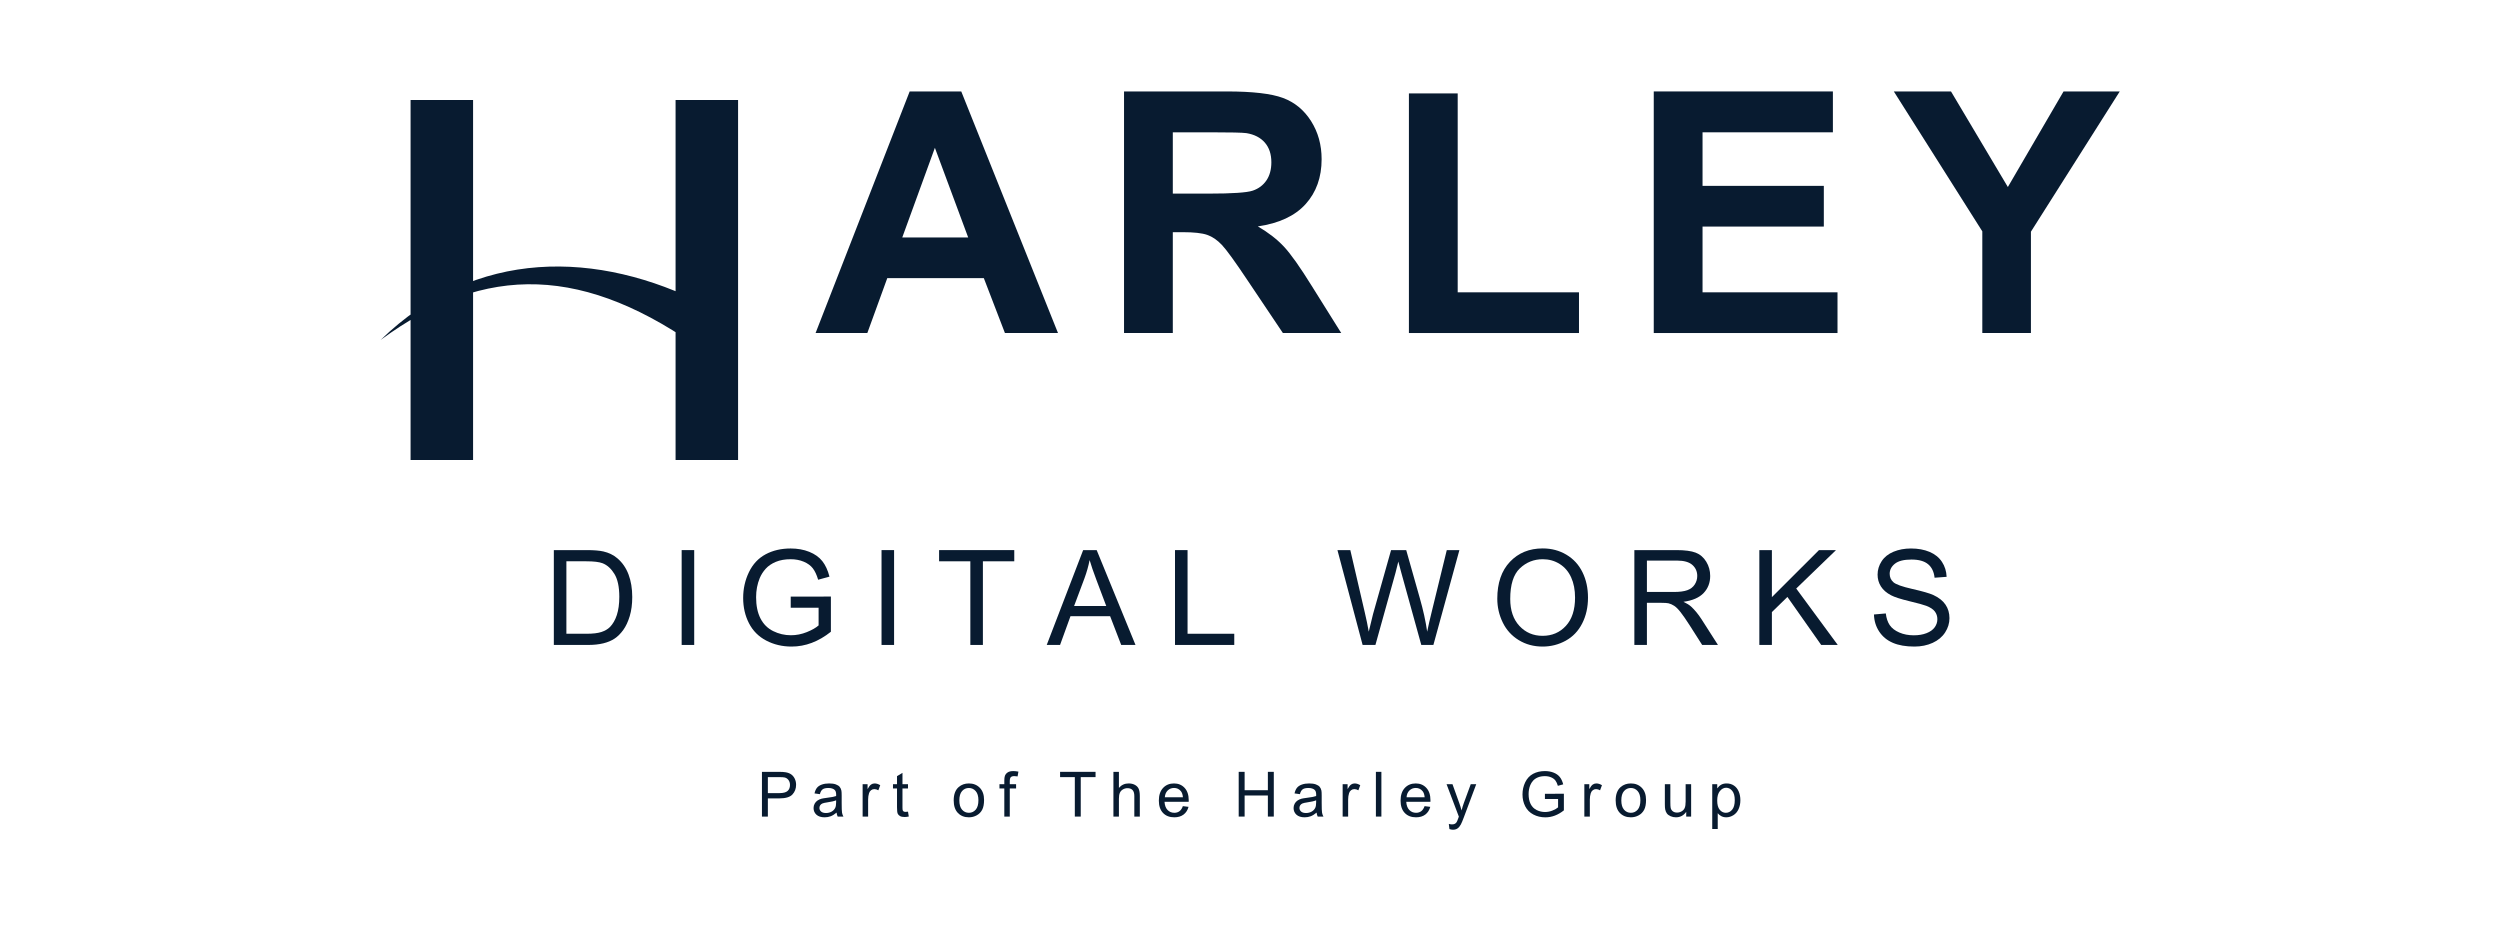
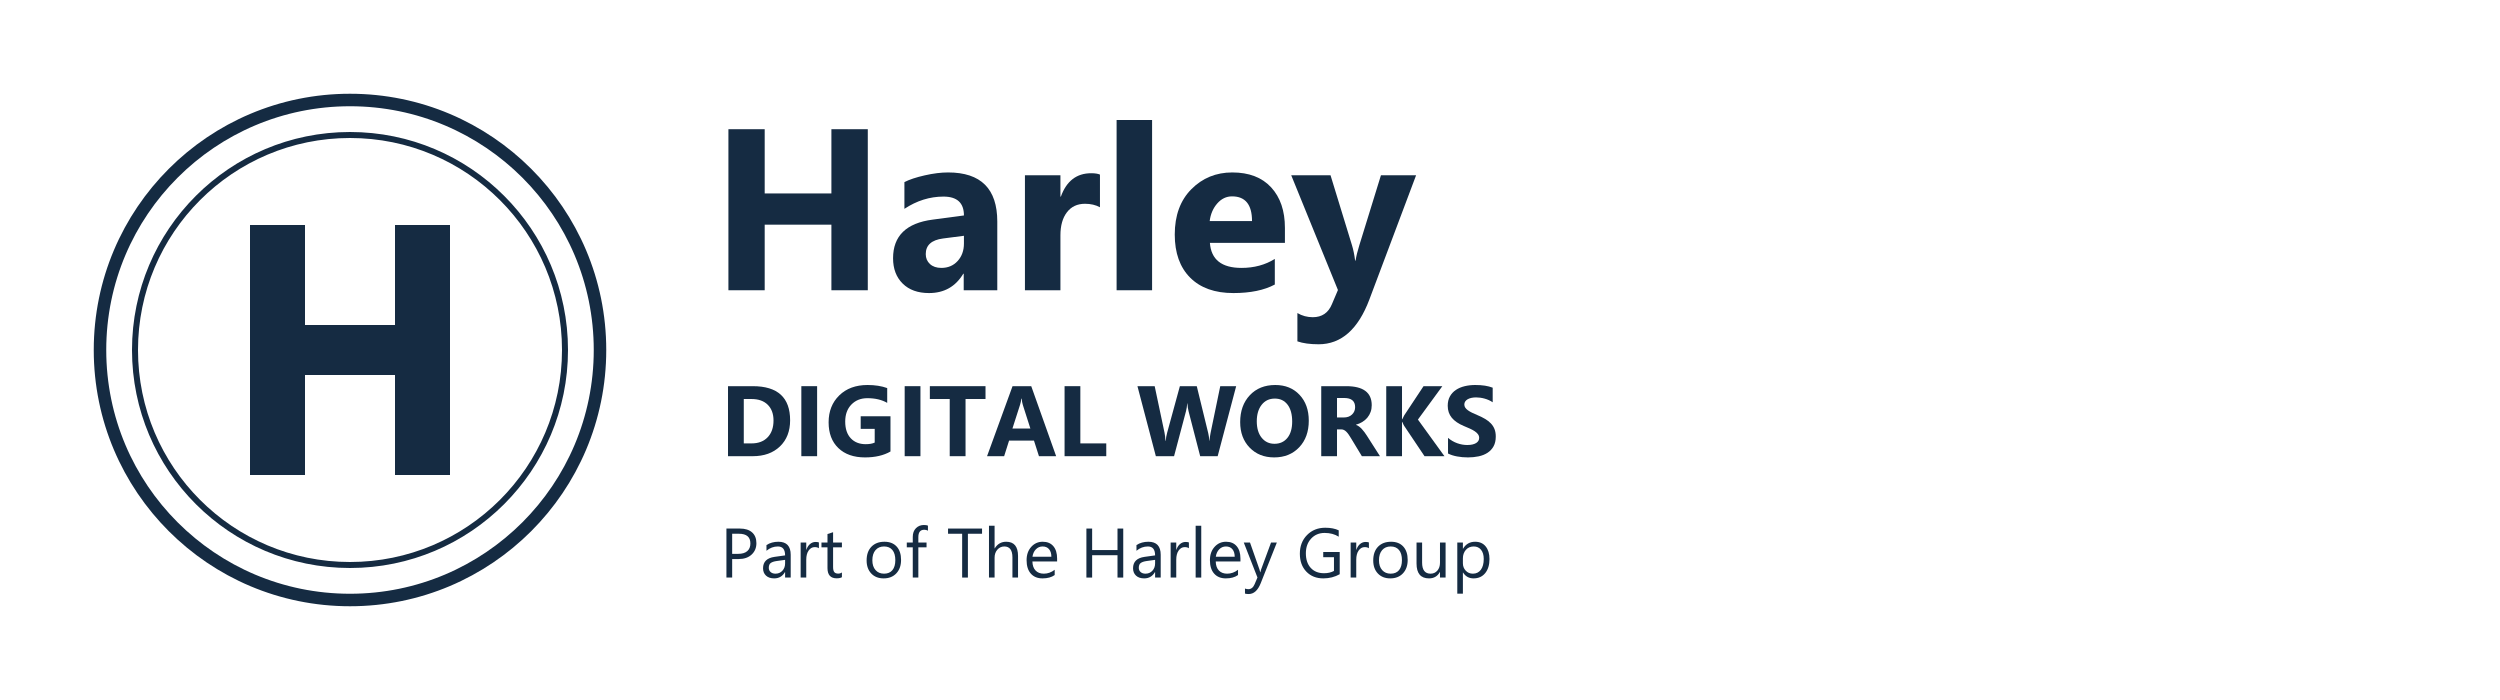
- <svg xmlns="http://www.w3.org/2000/svg" width="1000" height="380" viewBox="0 0 1000 380" role="img" aria-label="Harley Digital Works">
-   <path d="M 164.232 40.000 L 189.232 40.000 L 189.232 184.000 L 164.232 184.000 Z M 270.232 40.000 L 295.232 40.000 L 295.232 184.000 L 270.232 184.000 Z M 152.232 136.000 C 190.232 99.000 239.232 100.000 282.232 122.000 L 282.232 141.000 C 234.232 106.000 194.232 105.000 152.232 136.000 Z" fill="#081B30" fill-rule="nonzero" />
-   <path d="M 423.197 133.211 L 401.972 133.211 L 393.535 111.262 L 354.906 111.262 L 346.930 133.211 L 326.232 133.211 L 363.871 36.576 L 384.503 36.576 Z M 387.272 94.979 L 373.957 59.121 L 360.905 94.979 Z" fill="#081B30" fill-rule="nonzero" />
-   <path d="M 449.612 133.211 L 449.612 36.576 L 490.679 36.576 C 501.006 36.576 508.510 37.444 513.190 39.180 C 517.870 40.916 521.617 44.003 524.429 48.441 C 527.241 52.880 528.648 57.956 528.648 63.669 C 528.648 70.920 526.516 76.907 522.254 81.631 C 517.991 86.356 511.619 89.332 503.138 90.564 C 507.357 93.023 510.838 95.726 513.586 98.670 C 516.331 101.615 520.035 106.845 524.692 114.360 L 536.492 133.211 L 513.158 133.211 L 499.050 112.184 C 494.040 104.670 490.613 99.934 488.767 97.979 C 486.922 96.023 484.966 94.682 482.900 93.958 C 480.835 93.233 477.561 92.871 473.079 92.871 L 469.123 92.871 L 469.123 133.211 Z M 469.123 77.446 L 483.560 77.446 C 492.920 77.446 498.765 77.050 501.094 76.259 C 503.423 75.468 505.247 74.106 506.566 72.173 C 507.883 70.238 508.543 67.822 508.543 64.920 C 508.543 61.670 507.675 59.044 505.939 57.043 C 504.203 55.044 501.753 53.780 498.590 53.254 C 497.008 53.034 492.261 52.924 484.351 52.924 L 469.123 52.924 Z" fill="#081B30" fill-rule="nonzero" />
-   <path d="M 563.566 133.211 L 563.566 37.367 L 583.078 37.367 L 583.078 116.930 L 631.594 116.930 L 631.594 133.211 Z" fill="#081B30" fill-rule="nonzero" />
-   <path d="M 661.502 133.211 L 661.502 36.576 L 733.156 36.576 L 733.156 52.924 L 681.015 52.924 L 681.015 74.347 L 729.530 74.347 L 729.530 90.628 L 681.015 90.628 L 681.015 116.930 L 735.001 116.930 L 735.001 133.211 Z" fill="#081B30" fill-rule="nonzero" />
-   <path d="M 792.924 133.211 L 792.924 92.540 L 757.527 36.576 L 780.400 36.576 L 803.142 74.809 L 825.421 36.576 L 847.900 36.576 L 812.371 92.672 L 812.371 133.211 Z" fill="#081B30" fill-rule="nonzero" />
-   <path d="M 221.534 257.979 L 221.534 220.041 L 234.602 220.041 C 237.552 220.041 239.804 220.222 241.357 220.585 C 243.531 221.085 245.385 221.991 246.921 223.302 C 248.922 224.993 250.419 227.153 251.411 229.784 C 252.403 232.415 252.899 235.422 252.899 238.803 C 252.899 241.684 252.563 244.238 251.889 246.463 C 251.217 248.689 250.354 250.531 249.301 251.989 C 248.249 253.446 247.098 254.594 245.847 255.431 C 244.596 256.267 243.087 256.901 241.318 257.333 C 239.549 257.764 237.518 257.979 235.224 257.979 Z M 226.554 253.502 L 234.654 253.502 C 237.156 253.502 239.119 253.270 240.542 252.804 C 241.965 252.338 243.099 251.682 243.945 250.837 C 245.135 249.647 246.063 248.046 246.727 246.036 C 247.391 244.027 247.723 241.590 247.723 238.725 C 247.723 234.757 247.072 231.708 245.769 229.577 C 244.467 227.447 242.884 226.019 241.020 225.294 C 239.675 224.777 237.510 224.518 234.525 224.518 L 226.554 224.518 Z" fill="#081B30" fill-rule="nonzero" />
-   <path d="M 272.662 257.979 L 272.662 220.041 L 277.683 220.041 L 277.683 257.979 Z" fill="#081B30" fill-rule="nonzero" />
-   <path d="M 316.287 243.099 L 316.287 238.648 L 332.357 238.622 L 332.357 252.700 C 329.890 254.667 327.346 256.147 324.723 257.138 C 322.101 258.130 319.409 258.626 316.649 258.626 C 312.922 258.626 309.537 257.829 306.491 256.232 C 303.446 254.637 301.147 252.330 299.595 249.310 C 298.042 246.291 297.265 242.918 297.265 239.191 C 297.265 235.499 298.038 232.053 299.582 228.853 C 301.126 225.652 303.347 223.276 306.246 221.723 C 309.144 220.170 312.482 219.394 316.261 219.394 C 319.004 219.394 321.484 219.838 323.701 220.727 C 325.918 221.615 327.656 222.853 328.915 224.440 C 330.175 226.028 331.132 228.098 331.788 230.651 L 327.259 231.894 C 326.690 229.961 325.982 228.443 325.137 227.339 C 324.292 226.235 323.084 225.350 321.514 224.686 C 319.944 224.022 318.201 223.690 316.287 223.690 C 313.992 223.690 312.008 224.039 310.334 224.738 C 308.661 225.437 307.311 226.355 306.284 227.494 C 305.258 228.633 304.460 229.883 303.890 231.247 C 302.924 233.593 302.441 236.137 302.441 238.881 C 302.441 242.262 303.024 245.092 304.188 247.369 C 305.353 249.647 307.048 251.337 309.274 252.441 C 311.499 253.545 313.862 254.098 316.364 254.098 C 318.538 254.098 320.660 253.679 322.730 252.843 C 324.801 252.006 326.371 251.113 327.440 250.164 L 327.440 243.099 Z" fill="#081B30" fill-rule="nonzero" />
-   <path d="M 352.613 257.979 L 352.613 220.041 L 357.633 220.041 L 357.633 257.979 Z" fill="#081B30" fill-rule="nonzero" />
-   <path d="M 388.137 257.979 L 388.137 224.518 L 375.637 224.518 L 375.637 220.041 L 405.708 220.041 L 405.708 224.518 L 393.157 224.518 L 393.157 257.979 Z" fill="#081B30" fill-rule="nonzero" />
-   <path d="M 418.692 257.979 L 433.262 220.041 L 438.670 220.041 L 454.198 257.979 L 448.479 257.979 L 444.053 246.489 L 428.189 246.489 L 424.023 257.979 Z M 429.639 242.400 L 442.500 242.400 L 438.541 231.894 C 437.333 228.702 436.436 226.080 435.850 224.026 C 435.366 226.459 434.685 228.874 433.805 231.273 Z" fill="#081B30" fill-rule="nonzero" />
-   <path d="M 470.002 257.979 L 470.002 220.041 L 475.022 220.041 L 475.022 253.502 L 493.707 253.502 L 493.707 257.979 Z" fill="#081B30" fill-rule="nonzero" />
-   <path d="M 545.044 257.979 L 534.977 220.041 L 540.127 220.041 L 545.898 244.911 C 546.519 247.516 547.054 250.104 547.503 252.675 C 548.468 248.620 549.038 246.282 549.210 245.661 L 556.431 220.041 L 562.486 220.041 L 567.921 239.243 C 569.284 244.005 570.267 248.482 570.871 252.675 C 571.354 250.276 571.984 247.525 572.760 244.419 L 578.712 220.041 L 583.759 220.041 L 573.356 257.979 L 568.516 257.979 L 560.520 229.073 C 559.847 226.657 559.450 225.174 559.329 224.622 C 558.932 226.364 558.561 227.848 558.216 229.073 L 550.168 257.979 Z" fill="#081B30" fill-rule="nonzero" />
-   <path d="M 598.916 239.502 C 598.916 233.205 600.607 228.275 603.988 224.712 C 607.370 221.150 611.735 219.368 617.083 219.368 C 620.585 219.368 623.742 220.205 626.555 221.878 C 629.367 223.552 631.511 225.885 632.986 228.879 C 634.461 231.872 635.198 235.267 635.198 239.062 C 635.198 242.909 634.422 246.351 632.869 249.387 C 631.317 252.424 629.117 254.723 626.270 256.284 C 623.423 257.846 620.352 258.626 617.057 258.626 C 613.486 258.626 610.294 257.764 607.482 256.038 C 604.670 254.313 602.539 251.959 601.090 248.974 C 599.641 245.989 598.916 242.832 598.916 239.502 Z M 604.092 239.580 C 604.092 244.152 605.321 247.753 607.780 250.384 C 610.238 253.015 613.322 254.331 617.031 254.331 C 620.810 254.331 623.919 253.002 626.361 250.345 C 628.802 247.688 630.022 243.918 630.022 239.036 C 630.022 235.948 629.501 233.252 628.457 230.949 C 627.413 228.646 625.886 226.860 623.876 225.592 C 621.866 224.324 619.610 223.690 617.109 223.690 C 613.555 223.690 610.497 224.910 607.935 227.352 C 605.373 229.793 604.092 233.869 604.092 239.580 Z" fill="#081B30" fill-rule="nonzero" />
-   <path d="M 653.745 257.979 L 653.745 220.041 L 670.567 220.041 C 673.949 220.041 676.519 220.382 678.279 221.063 C 680.039 221.745 681.445 222.948 682.497 224.674 C 683.550 226.399 684.076 228.305 684.076 230.393 C 684.076 233.084 683.204 235.353 681.462 237.199 C 679.719 239.045 677.028 240.218 673.388 240.718 C 674.716 241.356 675.726 241.987 676.416 242.607 C 677.882 243.953 679.271 245.635 680.582 247.654 L 687.181 257.979 L 680.867 257.979 L 675.846 250.087 C 674.380 247.809 673.172 246.066 672.223 244.859 C 671.274 243.651 670.425 242.806 669.674 242.323 C 668.924 241.840 668.160 241.503 667.384 241.313 C 666.815 241.193 665.883 241.132 664.589 241.132 L 658.766 241.132 L 658.766 257.979 Z M 658.766 236.785 L 669.558 236.785 C 671.852 236.785 673.646 236.548 674.941 236.073 C 676.234 235.598 677.218 234.840 677.891 233.795 C 678.564 232.752 678.900 231.618 678.900 230.393 C 678.900 228.598 678.248 227.123 676.946 225.967 C 675.643 224.811 673.586 224.233 670.774 224.233 L 658.766 224.233 Z" fill="#081B30" fill-rule="nonzero" />
-   <path d="M 703.736 257.979 L 703.736 220.041 L 708.756 220.041 L 708.756 238.855 L 727.596 220.041 L 734.403 220.041 L 718.487 235.413 L 735.101 257.979 L 728.476 257.979 L 714.968 238.777 L 708.756 244.833 L 708.756 257.979 Z" fill="#081B30" fill-rule="nonzero" />
-   <path d="M 749.585 245.790 L 754.321 245.376 C 754.546 247.274 755.068 248.832 755.887 250.048 C 756.706 251.264 757.979 252.247 759.704 252.998 C 761.429 253.748 763.370 254.124 765.527 254.124 C 767.442 254.124 769.133 253.839 770.599 253.270 C 772.066 252.700 773.157 251.919 773.873 250.928 C 774.589 249.935 774.947 248.853 774.947 247.680 C 774.947 246.489 774.602 245.450 773.912 244.561 C 773.222 243.673 772.083 242.927 770.495 242.323 C 769.478 241.926 767.226 241.309 763.741 240.472 C 760.256 239.635 757.815 238.846 756.418 238.104 C 754.606 237.156 753.256 235.978 752.367 234.572 C 751.479 233.166 751.035 231.592 751.035 229.849 C 751.035 227.934 751.578 226.144 752.665 224.479 C 753.752 222.814 755.339 221.551 757.427 220.688 C 759.514 219.825 761.835 219.394 764.388 219.394 C 767.200 219.394 769.680 219.847 771.828 220.753 C 773.977 221.658 775.629 222.991 776.784 224.751 C 777.940 226.511 778.561 228.503 778.647 230.729 L 773.834 231.091 C 773.575 228.693 772.700 226.882 771.207 225.657 C 769.715 224.432 767.511 223.819 764.596 223.819 C 761.559 223.819 759.346 224.376 757.957 225.489 C 756.569 226.601 755.874 227.943 755.874 229.512 C 755.874 230.876 756.366 231.997 757.349 232.877 C 758.316 233.757 760.838 234.658 764.919 235.582 C 768.999 236.504 771.798 237.311 773.317 238.001 C 775.525 239.019 777.155 240.309 778.208 241.870 C 779.260 243.431 779.786 245.230 779.786 247.266 C 779.786 249.284 779.208 251.186 778.052 252.972 C 776.896 254.757 775.236 256.147 773.071 257.138 C 770.905 258.130 768.468 258.626 765.760 258.626 C 762.327 258.626 759.450 258.126 757.129 257.125 C 754.809 256.125 752.989 254.620 751.669 252.610 C 750.349 250.600 749.654 248.326 749.585 245.790 Z" fill="#081B30" fill-rule="nonzero" />
-   <path d="M 304.778 326.632 L 304.778 308.736 L 311.529 308.736 C 312.717 308.736 313.624 308.793 314.251 308.907 C 315.130 309.054 315.866 309.332 316.460 309.743 C 317.054 310.154 317.532 310.730 317.895 311.471 C 318.257 312.211 318.438 313.025 318.438 313.912 C 318.438 315.434 317.954 316.722 316.985 317.776 C 316.017 318.829 314.267 319.356 311.736 319.356 L 307.146 319.356 L 307.146 326.632 Z M 307.146 317.245 L 311.773 317.245 C 313.303 317.245 314.389 316.960 315.032 316.390 C 315.675 315.820 315.996 315.019 315.996 313.985 C 315.996 313.237 315.807 312.596 315.429 312.063 C 315.050 311.530 314.552 311.178 313.933 311.007 C 313.535 310.901 312.798 310.848 311.724 310.848 L 307.146 310.848 Z" fill="#081B30" fill-rule="nonzero" />
-   <path d="M 334.632 325.033 C 333.818 325.724 333.034 326.213 332.282 326.498 C 331.529 326.783 330.721 326.925 329.859 326.925 C 328.434 326.925 327.340 326.577 326.575 325.881 C 325.810 325.185 325.427 324.296 325.427 323.214 C 325.427 322.579 325.572 321.999 325.861 321.474 C 326.150 320.950 326.528 320.528 326.996 320.211 C 327.464 319.894 327.991 319.654 328.577 319.491 C 329.008 319.377 329.659 319.267 330.530 319.161 C 332.304 318.950 333.610 318.697 334.448 318.404 C 334.457 318.103 334.461 317.912 334.461 317.831 C 334.461 316.935 334.253 316.305 333.838 315.938 C 333.277 315.442 332.442 315.194 331.336 315.194 C 330.302 315.194 329.539 315.375 329.047 315.737 C 328.554 316.099 328.190 316.740 327.954 317.660 L 325.806 317.367 C 326.001 316.447 326.323 315.704 326.770 315.139 C 327.218 314.573 327.865 314.138 328.711 313.833 C 329.557 313.527 330.538 313.375 331.653 313.375 C 332.760 313.375 333.659 313.505 334.351 313.766 C 335.043 314.026 335.551 314.353 335.877 314.748 C 336.202 315.143 336.430 315.642 336.560 316.244 C 336.634 316.618 336.670 317.293 336.670 318.270 L 336.670 321.200 C 336.670 323.242 336.717 324.534 336.811 325.075 C 336.904 325.616 337.089 326.135 337.366 326.632 L 335.071 326.632 C 334.843 326.176 334.697 325.643 334.632 325.033 Z M 334.448 320.125 C 333.651 320.451 332.455 320.728 330.860 320.956 C 329.956 321.086 329.317 321.232 328.943 321.395 C 328.569 321.558 328.280 321.796 328.076 322.109 C 327.873 322.423 327.771 322.770 327.771 323.153 C 327.771 323.739 327.993 324.227 328.436 324.618 C 328.880 325.008 329.529 325.204 330.384 325.204 C 331.230 325.204 331.983 325.019 332.642 324.648 C 333.301 324.278 333.785 323.771 334.094 323.128 C 334.330 322.632 334.448 321.899 334.448 320.931 Z" fill="#081B30" fill-rule="nonzero" />
-   <path d="M 345.051 326.632 L 345.051 313.668 L 347.029 313.668 L 347.029 315.633 C 347.534 314.714 347.999 314.108 348.427 313.815 C 348.854 313.522 349.324 313.375 349.837 313.375 C 350.577 313.375 351.330 313.611 352.095 314.083 L 351.338 316.122 C 350.801 315.804 350.264 315.646 349.727 315.646 C 349.247 315.646 348.815 315.790 348.433 316.079 C 348.050 316.368 347.778 316.769 347.615 317.281 C 347.371 318.062 347.249 318.917 347.249 319.845 L 347.249 326.632 Z" fill="#081B30" fill-rule="nonzero" />
-   <path d="M 363.198 324.666 L 363.516 326.608 C 362.897 326.738 362.344 326.803 361.856 326.803 C 361.058 326.803 360.440 326.676 360.000 326.424 C 359.561 326.172 359.251 325.841 359.072 325.430 C 358.893 325.019 358.804 324.154 358.804 322.836 L 358.804 315.377 L 357.193 315.377 L 357.193 313.668 L 358.804 313.668 L 358.804 310.457 L 360.989 309.139 L 360.989 313.668 L 363.198 313.668 L 363.198 315.377 L 360.989 315.377 L 360.989 322.957 C 360.989 323.584 361.028 323.987 361.105 324.166 C 361.182 324.345 361.308 324.488 361.483 324.593 C 361.658 324.699 361.909 324.752 362.234 324.752 C 362.478 324.752 362.800 324.724 363.198 324.666 Z" fill="#081B30" fill-rule="nonzero" />
-   <path d="M 381.479 320.150 C 381.479 317.749 382.146 315.971 383.481 314.815 C 384.596 313.855 385.955 313.375 387.558 313.375 C 389.340 313.375 390.797 313.959 391.928 315.127 C 393.059 316.294 393.625 317.908 393.625 319.967 C 393.625 321.635 393.375 322.947 392.874 323.904 C 392.374 324.860 391.645 325.603 390.689 326.131 C 389.733 326.660 388.689 326.925 387.558 326.925 C 385.743 326.925 384.276 326.343 383.157 325.179 C 382.038 324.015 381.479 322.339 381.479 320.150 Z M 383.737 320.150 C 383.737 321.810 384.099 323.053 384.824 323.879 C 385.548 324.705 386.459 325.118 387.558 325.118 C 388.649 325.118 389.556 324.703 390.280 323.873 C 391.005 323.043 391.367 321.777 391.367 320.077 C 391.367 318.474 391.002 317.259 390.274 316.433 C 389.546 315.607 388.640 315.194 387.558 315.194 C 386.459 315.194 385.548 315.605 384.824 316.427 C 384.099 317.249 383.737 318.490 383.737 320.150 Z" fill="#081B30" fill-rule="nonzero" />
-   <path d="M 401.725 326.632 L 401.725 315.377 L 399.785 315.377 L 399.785 313.668 L 401.725 313.668 L 401.725 312.288 C 401.725 311.418 401.803 310.771 401.957 310.348 C 402.169 309.778 402.541 309.316 403.074 308.962 C 403.607 308.608 404.354 308.431 405.314 308.431 C 405.933 308.431 406.616 308.505 407.365 308.651 L 407.036 310.567 C 406.580 310.486 406.148 310.445 405.742 310.445 C 405.074 310.445 404.602 310.588 404.326 310.873 C 404.049 311.158 403.911 311.690 403.911 312.472 L 403.911 313.668 L 406.437 313.668 L 406.437 315.377 L 403.911 315.377 L 403.911 326.632 Z" fill="#081B30" fill-rule="nonzero" />
-   <path d="M 429.930 326.632 L 429.930 310.848 L 424.034 310.848 L 424.034 308.736 L 438.219 308.736 L 438.219 310.848 L 432.298 310.848 L 432.298 326.632 Z" fill="#081B30" fill-rule="nonzero" />
-   <path d="M 445.367 326.632 L 445.367 308.736 L 447.565 308.736 L 447.565 315.157 C 448.590 313.969 449.884 313.375 451.446 313.375 C 452.407 313.375 453.241 313.564 453.949 313.943 C 454.657 314.321 455.163 314.844 455.469 315.511 C 455.774 316.178 455.926 317.147 455.926 318.416 L 455.926 326.632 L 453.729 326.632 L 453.729 318.416 C 453.729 317.318 453.491 316.518 453.015 316.018 C 452.539 315.517 451.866 315.267 450.995 315.267 C 450.344 315.267 449.731 315.436 449.158 315.774 C 448.584 316.111 448.175 316.569 447.931 317.147 C 447.687 317.725 447.565 318.522 447.565 319.539 L 447.565 326.632 Z" fill="#081B30" fill-rule="nonzero" />
-   <path d="M 473.146 322.457 L 475.416 322.738 C 475.058 324.064 474.395 325.094 473.427 325.826 C 472.458 326.558 471.221 326.925 469.716 326.925 C 467.820 326.925 466.316 326.341 465.205 325.173 C 464.094 324.005 463.539 322.368 463.539 320.260 C 463.539 318.079 464.100 316.386 465.223 315.182 C 466.347 313.977 467.803 313.375 469.594 313.375 C 471.327 313.375 472.743 313.965 473.842 315.145 C 474.940 316.325 475.490 317.985 475.490 320.125 C 475.490 320.256 475.486 320.451 475.477 320.712 L 465.809 320.712 C 465.891 322.135 466.294 323.226 467.018 323.983 C 467.742 324.740 468.646 325.118 469.728 325.118 C 470.534 325.118 471.221 324.906 471.791 324.483 C 472.361 324.060 472.812 323.385 473.146 322.457 Z M 465.931 318.905 L 473.170 318.905 C 473.073 317.814 472.796 316.997 472.340 316.451 C 471.640 315.605 470.733 315.182 469.618 315.182 C 468.609 315.182 467.761 315.519 467.073 316.195 C 466.385 316.870 466.005 317.774 465.931 318.905 Z" fill="#081B30" fill-rule="nonzero" />
-   <path d="M 495.479 326.632 L 495.479 308.736 L 497.847 308.736 L 497.847 316.085 L 507.149 316.085 L 507.149 308.736 L 509.517 308.736 L 509.517 326.632 L 507.149 326.632 L 507.149 318.197 L 497.847 318.197 L 497.847 326.632 Z" fill="#081B30" fill-rule="nonzero" />
-   <path d="M 526.639 325.033 C 525.825 325.724 525.042 326.213 524.289 326.498 C 523.536 326.783 522.728 326.925 521.866 326.925 C 520.442 326.925 519.347 326.577 518.582 325.881 C 517.817 325.185 517.435 324.296 517.435 323.214 C 517.435 322.579 517.579 321.999 517.868 321.474 C 518.157 320.950 518.535 320.528 519.003 320.211 C 519.471 319.894 519.998 319.654 520.584 319.491 C 521.015 319.377 521.666 319.267 522.537 319.161 C 524.311 318.950 525.617 318.697 526.456 318.404 C 526.464 318.103 526.468 317.912 526.468 317.831 C 526.468 316.935 526.260 316.305 525.845 315.938 C 525.284 315.442 524.450 315.194 523.343 315.194 C 522.309 315.194 521.546 315.375 521.054 315.737 C 520.562 316.099 520.198 316.740 519.962 317.660 L 517.813 317.367 C 518.008 316.447 518.330 315.704 518.777 315.139 C 519.225 314.573 519.872 314.138 520.718 313.833 C 521.565 313.527 522.545 313.375 523.660 313.375 C 524.767 313.375 525.666 313.505 526.358 313.766 C 527.050 314.026 527.558 314.353 527.884 314.748 C 528.209 315.143 528.437 315.642 528.568 316.244 C 528.641 316.618 528.677 317.293 528.677 318.270 L 528.677 321.200 C 528.677 323.242 528.724 324.534 528.818 325.075 C 528.911 325.616 529.096 326.135 529.373 326.632 L 527.078 326.632 C 526.850 326.176 526.704 325.643 526.639 325.033 Z M 526.456 320.125 C 525.658 320.451 524.462 320.728 522.867 320.956 C 521.964 321.086 521.325 321.232 520.950 321.395 C 520.576 321.558 520.287 321.796 520.084 322.109 C 519.880 322.423 519.778 322.770 519.778 323.153 C 519.778 323.739 520.000 324.227 520.444 324.618 C 520.887 325.008 521.536 325.204 522.391 325.204 C 523.237 325.204 523.990 325.019 524.649 324.648 C 525.308 324.278 525.792 323.771 526.102 323.128 C 526.338 322.632 526.456 321.899 526.456 320.931 Z" fill="#081B30" fill-rule="nonzero" />
-   <path d="M 537.059 326.632 L 537.059 313.668 L 539.036 313.668 L 539.036 315.633 C 539.541 314.714 540.007 314.108 540.434 313.815 C 540.861 313.522 541.331 313.375 541.844 313.375 C 542.584 313.375 543.337 313.611 544.102 314.083 L 543.345 316.122 C 542.808 315.804 542.271 315.646 541.734 315.646 C 541.254 315.646 540.822 315.790 540.440 316.079 C 540.058 316.368 539.785 316.769 539.622 317.281 C 539.378 318.062 539.256 318.917 539.256 319.845 L 539.256 326.632 Z" fill="#081B30" fill-rule="nonzero" />
-   <path d="M 550.359 326.632 L 550.359 308.736 L 552.557 308.736 L 552.557 326.632 Z" fill="#081B30" fill-rule="nonzero" />
-   <path d="M 569.837 322.457 L 572.108 322.738 C 571.750 324.064 571.086 325.094 570.118 325.826 C 569.149 326.558 567.912 326.925 566.407 326.925 C 564.511 326.925 563.007 326.341 561.896 325.173 C 560.786 324.005 560.230 322.368 560.230 320.260 C 560.230 318.079 560.792 316.386 561.915 315.182 C 563.038 313.977 564.494 313.375 566.285 313.375 C 568.018 313.375 569.434 313.965 570.533 315.145 C 571.632 316.325 572.181 317.985 572.181 320.125 C 572.181 320.256 572.177 320.451 572.169 320.712 L 562.501 320.712 C 562.582 322.135 562.985 323.226 563.709 323.983 C 564.433 324.740 565.337 325.118 566.419 325.118 C 567.225 325.118 567.912 324.906 568.482 324.483 C 569.052 324.060 569.503 323.385 569.837 322.457 Z M 562.623 318.905 L 569.862 318.905 C 569.764 317.814 569.487 316.997 569.031 316.451 C 568.332 315.605 567.424 315.182 566.309 315.182 C 565.300 315.182 564.452 315.519 563.764 316.195 C 563.076 316.870 562.696 317.774 562.623 318.905 Z" fill="#081B30" fill-rule="nonzero" />
-   <path d="M 579.769 331.625 L 579.525 329.562 C 580.005 329.692 580.424 329.757 580.782 329.757 C 581.270 329.757 581.661 329.675 581.954 329.513 C 582.247 329.350 582.487 329.122 582.674 328.829 C 582.812 328.610 583.036 328.064 583.345 327.193 C 583.386 327.071 583.451 326.892 583.541 326.656 L 578.621 313.668 L 580.989 313.668 L 583.687 321.175 C 584.037 322.127 584.350 323.128 584.627 324.178 C 584.879 323.169 585.180 322.185 585.530 321.224 L 588.301 313.668 L 590.499 313.668 L 585.567 326.851 C 585.038 328.276 584.627 329.256 584.334 329.793 C 583.943 330.518 583.496 331.049 582.991 331.387 C 582.487 331.724 581.885 331.893 581.185 331.893 C 580.762 331.893 580.290 331.803 579.769 331.625 Z" fill="#081B30" fill-rule="nonzero" />
-   <path d="M 617.971 319.613 L 617.971 317.513 L 625.552 317.501 L 625.552 324.142 C 624.388 325.069 623.188 325.767 621.951 326.235 C 620.714 326.703 619.444 326.937 618.142 326.937 C 616.384 326.937 614.787 326.561 613.351 325.808 C 611.914 325.055 610.830 323.967 610.098 322.543 C 609.365 321.118 608.999 319.527 608.999 317.769 C 608.999 316.028 609.363 314.402 610.091 312.893 C 610.820 311.383 611.868 310.262 613.235 309.530 C 614.602 308.797 616.177 308.431 617.959 308.431 C 619.253 308.431 620.423 308.641 621.468 309.060 C 622.514 309.479 623.334 310.063 623.928 310.812 C 624.522 311.560 624.974 312.537 625.283 313.741 L 623.147 314.327 C 622.878 313.416 622.545 312.700 622.146 312.179 C 621.747 311.658 621.177 311.241 620.437 310.928 C 619.696 310.614 618.874 310.457 617.971 310.457 C 616.889 310.457 615.953 310.622 615.163 310.952 C 614.374 311.281 613.737 311.715 613.253 312.252 C 612.769 312.789 612.392 313.379 612.124 314.022 C 611.668 315.129 611.440 316.329 611.440 317.623 C 611.440 319.218 611.715 320.553 612.264 321.627 C 612.814 322.701 613.613 323.499 614.663 324.019 C 615.713 324.540 616.828 324.801 618.008 324.801 C 619.033 324.801 620.034 324.603 621.011 324.209 C 621.987 323.814 622.728 323.393 623.232 322.945 L 623.232 319.613 Z" fill="#081B30" fill-rule="nonzero" />
-   <path d="M 633.738 326.632 L 633.738 313.668 L 635.715 313.668 L 635.715 315.633 C 636.220 314.714 636.686 314.108 637.113 313.815 C 637.540 313.522 638.010 313.375 638.523 313.375 C 639.263 313.375 640.016 313.611 640.781 314.083 L 640.024 316.122 C 639.487 315.804 638.950 315.646 638.413 315.646 C 637.933 315.646 637.501 315.790 637.119 316.079 C 636.737 316.368 636.464 316.769 636.301 317.281 C 636.057 318.062 635.935 318.917 635.935 319.845 L 635.935 326.632 Z" fill="#081B30" fill-rule="nonzero" />
-   <path d="M 646.269 320.150 C 646.269 317.749 646.937 315.971 648.271 314.815 C 649.386 313.855 650.745 313.375 652.349 313.375 C 654.131 313.375 655.587 313.959 656.719 315.127 C 657.850 316.294 658.415 317.908 658.415 319.967 C 658.415 321.635 658.165 322.947 657.665 323.904 C 657.164 324.860 656.436 325.603 655.480 326.131 C 654.523 326.660 653.480 326.925 652.349 326.925 C 650.534 326.925 649.067 326.343 647.948 325.179 C 646.829 324.015 646.269 322.339 646.269 320.150 Z M 648.528 320.150 C 648.528 321.810 648.890 323.053 649.614 323.879 C 650.338 324.705 651.250 325.118 652.349 325.118 C 653.439 325.118 654.346 324.703 655.071 323.873 C 655.795 323.043 656.157 321.777 656.157 320.077 C 656.157 318.474 655.793 317.259 655.065 316.433 C 654.336 315.607 653.431 315.194 652.349 315.194 C 651.250 315.194 650.338 315.605 649.614 316.427 C 648.890 317.249 648.528 318.490 648.528 320.150 Z" fill="#081B30" fill-rule="nonzero" />
-   <path d="M 674.487 326.632 L 674.487 324.728 C 673.478 326.192 672.107 326.925 670.373 326.925 C 669.608 326.925 668.894 326.778 668.231 326.485 C 667.568 326.192 667.075 325.824 666.754 325.380 C 666.433 324.937 666.207 324.394 666.077 323.751 C 665.987 323.320 665.942 322.636 665.942 321.700 L 665.942 313.668 L 668.140 313.668 L 668.140 320.858 C 668.140 322.005 668.184 322.779 668.274 323.177 C 668.412 323.755 668.705 324.209 669.153 324.538 C 669.600 324.868 670.154 325.033 670.813 325.033 C 671.472 325.033 672.091 324.864 672.668 324.526 C 673.246 324.188 673.655 323.728 673.895 323.147 C 674.135 322.565 674.255 321.721 674.255 320.614 L 674.255 313.668 L 676.453 313.668 L 676.453 326.632 Z" fill="#081B30" fill-rule="nonzero" />
-   <path d="M 684.895 331.600 L 684.895 313.668 L 686.897 313.668 L 686.897 315.353 C 687.369 314.693 687.902 314.199 688.496 313.870 C 689.090 313.540 689.810 313.375 690.657 313.375 C 691.763 313.375 692.740 313.660 693.586 314.229 C 694.433 314.799 695.071 315.603 695.503 316.640 C 695.934 317.678 696.150 318.815 696.150 320.052 C 696.150 321.379 695.912 322.573 695.436 323.635 C 694.960 324.697 694.268 325.511 693.360 326.077 C 692.453 326.642 691.499 326.925 690.498 326.925 C 689.765 326.925 689.108 326.770 688.526 326.461 C 687.945 326.152 687.466 325.761 687.092 325.289 L 687.092 331.600 Z M 686.885 320.223 C 686.885 321.892 687.222 323.124 687.898 323.922 C 688.573 324.719 689.391 325.118 690.351 325.118 C 691.328 325.118 692.164 324.705 692.860 323.879 C 693.556 323.053 693.904 321.774 693.904 320.040 C 693.904 318.388 693.564 317.151 692.884 316.329 C 692.205 315.507 691.393 315.096 690.449 315.096 C 689.513 315.096 688.685 315.534 687.965 316.409 C 687.245 317.283 686.885 318.555 686.885 320.223 Z" fill="#081B30" fill-rule="nonzero" />
+ <svg xmlns="http://www.w3.org/2000/svg" width="1500" height="420" viewBox="0 0 1500 420">
+   <circle cx="210.0" cy="210.0" r="150.0" fill="none" stroke="#152B42" stroke-width="7.5" />
+   <circle cx="210.0" cy="210.0" r="129.0" fill="none" stroke="#152B42" stroke-width="3.6" />
+   <rect x="150.0" y="135.0" width="33.0" height="150.0" rx="0" fill="#152B42" />
+   <rect x="237.0" y="135.0" width="33.0" height="150.0" rx="0" fill="#152B42" />
+   <rect x="183.0" y="195.0" width="54.0" height="30.0" rx="0" fill="#152B42" />
+   <g fill="#152B42" aria-label="Harley">
+     <path d="M1405 0H1081V584H487V0H164V1434H487V862H1081V1434H1405Z" transform="translate(426 174.1523) scale(0.0673828 -0.0673828)" />
+     <path d="M985 0H686V147H682Q579 -25 377 -25Q228 -25 142.5 59.5Q57 144 57 285Q57 583 410 629L688 666Q688 834 506 834Q323 834 158 725V963Q224 997 338.5 1023.0Q453 1049 547 1049Q985 1049 985 612ZM688 416V485L502 461Q348 441 348 322Q348 268 385.5 233.5Q423 199 487 199Q576 199 632.0 260.5Q688 322 688 416Z" transform="translate(532 174.1523) scale(0.0673828 -0.0673828)" />
+     <path d="M801 739Q744 770 668 770Q565 770 507.0 694.5Q449 619 449 489V0H133V1024H449V834H453Q528 1042 723 1042Q773 1042 801 1030Z" transform="translate(606 174.1523) scale(0.0673828 -0.0673828)" />
+     <path d="M449 0H133V1516H449Z" transform="translate(661 174.1523) scale(0.0673828 -0.0673828)" />
+     <path d="M1053 422H385Q401 199 666 199Q835 199 963 279V51Q821 -25 594 -25Q346 -25 209.0 112.5Q72 250 72 496Q72 751 220.0 900.0Q368 1049 584 1049Q808 1049 930.5 916.0Q1053 783 1053 555ZM760 616Q760 836 582 836Q506 836 450.5 773.0Q395 710 383 616Z" transform="translate(700 174.1523) scale(0.0673828 -0.0673828)" />
+     <path d="M1108 1024 692 -82Q542 -481 240 -481Q125 -481 51 -455V-203Q114 -240 188 -240Q310 -240 358 -125L412 2L-4 1024H346L537 401Q555 343 565 264H569Q578 322 602 399L795 1024Z" transform="translate(775 174.1523) scale(0.0673828 -0.0673828)" />
+   </g>
+   <g fill="#152B42" aria-label="DIGITAL WORKS">
+     <path d="M164 0V1434H672Q1436 1434 1436 735Q1436 400 1227.5 200.0Q1019 0 672 0ZM487 1171V262H647Q857 262 976.5 388.0Q1096 514 1096 731Q1096 936 977.5 1053.5Q859 1171 645 1171Z" transform="translate(432 273.7148) scale(0.0292969 -0.0292969)" />
+     <path d="M487 0H164V1434H487Z" transform="translate(476 273.7148) scale(0.0292969 -0.0292969)" />
+     <path d="M1341 96Q1131 -25 819 -25Q473 -25 273.5 166.5Q74 358 74 694Q74 1032 292.0 1245.0Q510 1458 872 1458Q1100 1458 1274 1395V1092Q1108 1188 868 1188Q667 1188 540.5 1057.5Q414 927 414 709Q414 488 527.5 367.0Q641 246 834 246Q950 246 1018 279V559H731V817H1341Z" transform="translate(495 273.7148) scale(0.0292969 -0.0292969)" />
+     <path d="M487 0H164V1434H487Z" transform="translate(538 273.7148) scale(0.0292969 -0.0292969)" />
+     <path d="M1171 1171H762V0H438V1171H31V1434H1171Z" transform="translate(557 273.7148) scale(0.0292969 -0.0292969)" />
+     <path d="M1425 0H1073L971 319H461L360 0H10L532 1434H915ZM897 567 743 1049Q726 1103 719 1178H711Q706 1115 686 1053L530 567Z" transform="translate(591.9375 273.7148) scale(0.0292969 -0.0292969)" />
+     <path d="M1018 0H164V1434H487V262H1018Z" transform="translate(633.9375 273.7148) scale(0.0292969 -0.0292969)" />
+     <path d="M2040 1434 1661 0H1303L1065 920Q1046 992 1042 1081H1038Q1029 983 1012 920L768 0H395L18 1434H371L573 479Q586 418 592 315H598Q602 392 627 483L887 1434H1233L1468 471Q1481 418 1491 317H1495Q1499 396 1516 477L1714 1434Z" transform="translate(681.9375 273.7148) scale(0.0292969 -0.0292969)" />
+     <path d="M770 -25Q462 -25 268.0 175.5Q74 376 74 698Q74 1038 271.0 1248.0Q468 1458 793 1458Q1100 1458 1289.5 1257.0Q1479 1056 1479 727Q1479 389 1282.5 182.0Q1086 -25 770 -25ZM784 1180Q614 1180 514.0 1052.5Q414 925 414 715Q414 502 514.0 378.0Q614 254 776 254Q943 254 1041.0 374.5Q1139 495 1139 709Q1139 932 1044.0 1056.0Q949 1180 784 1180Z" transform="translate(741.9375 273.7148) scale(0.0292969 -0.0292969)" />
+     <path d="M1367 0H996L773 369Q748 411 725.0 444.0Q702 477 678.5 500.5Q655 524 629.5 536.5Q604 549 574 549H487V0H164V1434H676Q1198 1434 1198 1044Q1198 969 1175.0 905.5Q1152 842 1110.0 791.0Q1068 740 1008.5 703.0Q949 666 876 645V641Q908 631 938.0 608.5Q968 586 996.0 556.0Q1024 526 1049.5 491.5Q1075 457 1096 424ZM487 1192V793H627Q731 793 794 853Q858 914 858 1004Q858 1192 633 1192Z" transform="translate(787.9375 273.7148) scale(0.0292969 -0.0292969)" />
+     <path d="M1356 0H948L530 623Q518 641 492 702H487V0H164V1434H487V756H492Q504 784 532 836L928 1434H1313L813 750Z" transform="translate(826.9375 273.7148) scale(0.0292969 -0.0292969)" />
+     <path d="M98 55V375Q185 302 287.0 265.5Q389 229 493 229Q554 229 599.5 240.0Q645 251 675.5 270.5Q706 290 721.0 316.5Q736 343 736 374Q736 416 712.0 449.0Q688 482 646.5 510.0Q605 538 548.0 564.0Q491 590 425 617Q257 687 174.5 788.0Q92 889 92 1032Q92 1144 137.0 1224.5Q182 1305 259.5 1357.0Q337 1409 439.0 1433.5Q541 1458 655 1458Q767 1458 853.5 1444.5Q940 1431 1013 1403V1104Q977 1129 934.5 1148.0Q892 1167 847.0 1179.5Q802 1192 757.5 1198.0Q713 1204 673 1204Q618 1204 573.0 1193.5Q528 1183 497.0 1164.0Q466 1145 449.0 1118.5Q432 1092 432 1059Q432 1023 451.0 994.5Q470 966 505.0 940.5Q540 915 590.0 890.5Q640 866 703 840Q789 804 857.5 763.5Q926 723 975.0 672.0Q1024 621 1050.0 555.5Q1076 490 1076 403Q1076 283 1030.5 201.5Q985 120 907.0 69.5Q829 19 725.5 -3.0Q622 -25 507 -25Q389 -25 282.5 -5.0Q176 15 98 55Z" transform="translate(865.9375 273.7148) scale(0.0292969 -0.0292969)" />
+   </g>
+   <g fill="#152B42" aria-label="Part of The Harley Group">
+     <path d="M356 542V0H188V1434H582Q812 1434 938.5 1322.0Q1065 1210 1065 1006Q1065 802 924.5 672.0Q784 542 545 542ZM356 1282V694H532Q706 694 797.5 773.5Q889 853 889 998Q889 1282 553 1282Z" transform="translate(432 346.541) scale(0.0205078 -0.0205078)" />
+     <path d="M899 0H735V160H731Q624 -24 416 -24Q263 -24 176.5 57.0Q90 138 90 272Q90 559 428 606L735 649Q735 910 524 910Q339 910 190 784V952Q341 1048 538 1048Q899 1048 899 666ZM735 518 488 484Q374 468 316.0 427.5Q258 387 258 284Q258 209 311.5 161.5Q365 114 454 114Q576 114 655.5 199.5Q735 285 735 416Z" transform="translate(455.9844 346.541) scale(0.0205078 -0.0205078)" />
+     <path d="M700 858Q657 891 576 891Q471 891 400.5 792.0Q330 693 330 522V0H166V1024H330V813H334Q369 921 441.0 981.5Q513 1042 602 1042Q666 1042 700 1028Z" transform="translate(476.9844 346.541) scale(0.0205078 -0.0205078)" />
+     <path d="M641 10Q583 -22 488 -22Q219 -22 219 278V884H43V1024H219V1274L383 1327V1024H641V884H383V307Q383 204 418.0 160.0Q453 116 534 116Q596 116 641 150Z" transform="translate(492 346.541) scale(0.0205078 -0.0205078)" />
+     <path d="M594 -24Q367 -24 231.5 119.5Q96 263 96 500Q96 758 237.0 903.0Q378 1048 618 1048Q847 1048 975.5 907.0Q1104 766 1104 516Q1104 271 965.5 123.5Q827 -24 594 -24ZM606 910Q448 910 356.0 802.5Q264 695 264 506Q264 324 357.0 219.0Q450 114 606 114Q765 114 850.5 217.0Q936 320 936 510Q936 702 850.5 806.0Q765 910 606 910Z" transform="translate(518 346.541) scale(0.0205078 -0.0205078)" />
+     <path d="M672 1372Q624 1399 563 1399Q391 1399 391 1182V1024H631V884H391V0H228V884H53V1024H228V1190Q228 1351 321.0 1444.5Q414 1538 553 1538Q628 1538 672 1520Z" transform="translate(542.9844 346.541) scale(0.0205078 -0.0205078)" />
+     <path d="M1036 1282H622V0H454V1282H41V1434H1036Z" transform="translate(567.9844 346.541) scale(0.0205078 -0.0205078)" />
+     <path d="M1016 0H852V590Q852 910 614 910Q494 910 412.0 817.5Q330 725 330 580V0H166V1516H330V854H334Q452 1048 670 1048Q1016 1048 1016 631Z" transform="translate(589.9844 346.541) scale(0.0205078 -0.0205078)" />
+     <path d="M989 471H266Q270 300 358.0 207.0Q446 114 600 114Q773 114 918 228V74Q783 -24 561 -24Q344 -24 220.0 115.5Q96 255 96 508Q96 747 231.5 897.5Q367 1048 568 1048Q769 1048 879.0 918.0Q989 788 989 557ZM821 610Q820 752 752.5 831.0Q685 910 565 910Q449 910 368.0 827.0Q287 744 268 610Z" transform="translate(613.9844 346.541) scale(0.0205078 -0.0205078)" />
+     <path d="M1266 0H1098V654H356V0H188V1434H356V805H1098V1434H1266Z" transform="translate(647.9844 346.541) scale(0.0205078 -0.0205078)" />
+     <path d="M899 0H735V160H731Q624 -24 416 -24Q263 -24 176.5 57.0Q90 138 90 272Q90 559 428 606L735 649Q735 910 524 910Q339 910 190 784V952Q341 1048 538 1048Q899 1048 899 666ZM735 518 488 484Q374 468 316.0 427.5Q258 387 258 284Q258 209 311.5 161.5Q365 114 454 114Q576 114 655.5 199.5Q735 285 735 416Z" transform="translate(677.9844 346.541) scale(0.0205078 -0.0205078)" />
+     <path d="M700 858Q657 891 576 891Q471 891 400.5 792.0Q330 693 330 522V0H166V1024H330V813H334Q369 921 441.0 981.5Q513 1042 602 1042Q666 1042 700 1028Z" transform="translate(698.9844 346.541) scale(0.0205078 -0.0205078)" />
+     <path d="M330 0H166V1516H330Z" transform="translate(713.9844 346.541) scale(0.0205078 -0.0205078)" />
+     <path d="M989 471H266Q270 300 358.0 207.0Q446 114 600 114Q773 114 918 228V74Q783 -24 561 -24Q344 -24 220.0 115.5Q96 255 96 508Q96 747 231.5 897.5Q367 1048 568 1048Q769 1048 879.0 918.0Q989 788 989 557ZM821 610Q820 752 752.5 831.0Q685 910 565 910Q449 910 368.0 827.0Q287 744 268 610Z" transform="translate(723.9844 346.541) scale(0.0205078 -0.0205078)" />
+     <path d="M981 1024 510 -164Q384 -482 156 -482Q92 -482 49 -469V-322Q102 -340 146 -340Q270 -340 332 -192L414 2L14 1024H196L473 236Q478 221 494 158H500Q505 182 520 234L811 1024Z" transform="translate(745.9844 346.541) scale(0.0205078 -0.0205078)" />
+     <path d="M1260 98Q1044 -24 780 -24Q473 -24 283.5 174.0Q94 372 94 698Q94 1031 304.5 1244.5Q515 1458 838 1458Q1072 1458 1231 1382V1196Q1057 1306 819 1306Q578 1306 424.0 1140.0Q270 974 270 710Q270 438 413.0 282.5Q556 127 801 127Q969 127 1092 194V596H778V748H1260Z" transform="translate(777.9844 346.541) scale(0.0205078 -0.0205078)" />
+     <path d="M700 858Q657 891 576 891Q471 891 400.5 792.0Q330 693 330 522V0H166V1024H330V813H334Q369 921 441.0 981.5Q513 1042 602 1042Q666 1042 700 1028Z" transform="translate(806.9844 346.541) scale(0.0205078 -0.0205078)" />
+     <path d="M594 -24Q367 -24 231.5 119.5Q96 263 96 500Q96 758 237.0 903.0Q378 1048 618 1048Q847 1048 975.5 907.0Q1104 766 1104 516Q1104 271 965.5 123.5Q827 -24 594 -24ZM606 910Q448 910 356.0 802.5Q264 695 264 506Q264 324 357.0 219.0Q450 114 606 114Q765 114 850.5 217.0Q936 320 936 510Q936 702 850.5 806.0Q765 910 606 910Z" transform="translate(821.9688 346.541) scale(0.0205078 -0.0205078)" />
+     <path d="M994 0H830V162H826Q724 -24 510 -24Q144 -24 144 412V1024H307V438Q307 114 555 114Q675 114 752.5 202.5Q830 291 830 434V1024H994Z" transform="translate(846.9688 346.541) scale(0.0205078 -0.0205078)" />
+     <path d="M334 148H330V-471H166V1024H330V844H334Q455 1048 688 1048Q886 1048 997.0 910.5Q1108 773 1108 542Q1108 285 983.0 130.5Q858 -24 641 -24Q442 -24 334 148ZM330 561V418Q330 291 412.5 202.5Q495 114 622 114Q771 114 855.5 228.0Q940 342 940 545Q940 716 861.0 813.0Q782 910 647 910Q504 910 417.0 810.5Q330 711 330 561Z" transform="translate(870.9688 346.541) scale(0.0205078 -0.0205078)" />
+   </g>
</svg>
